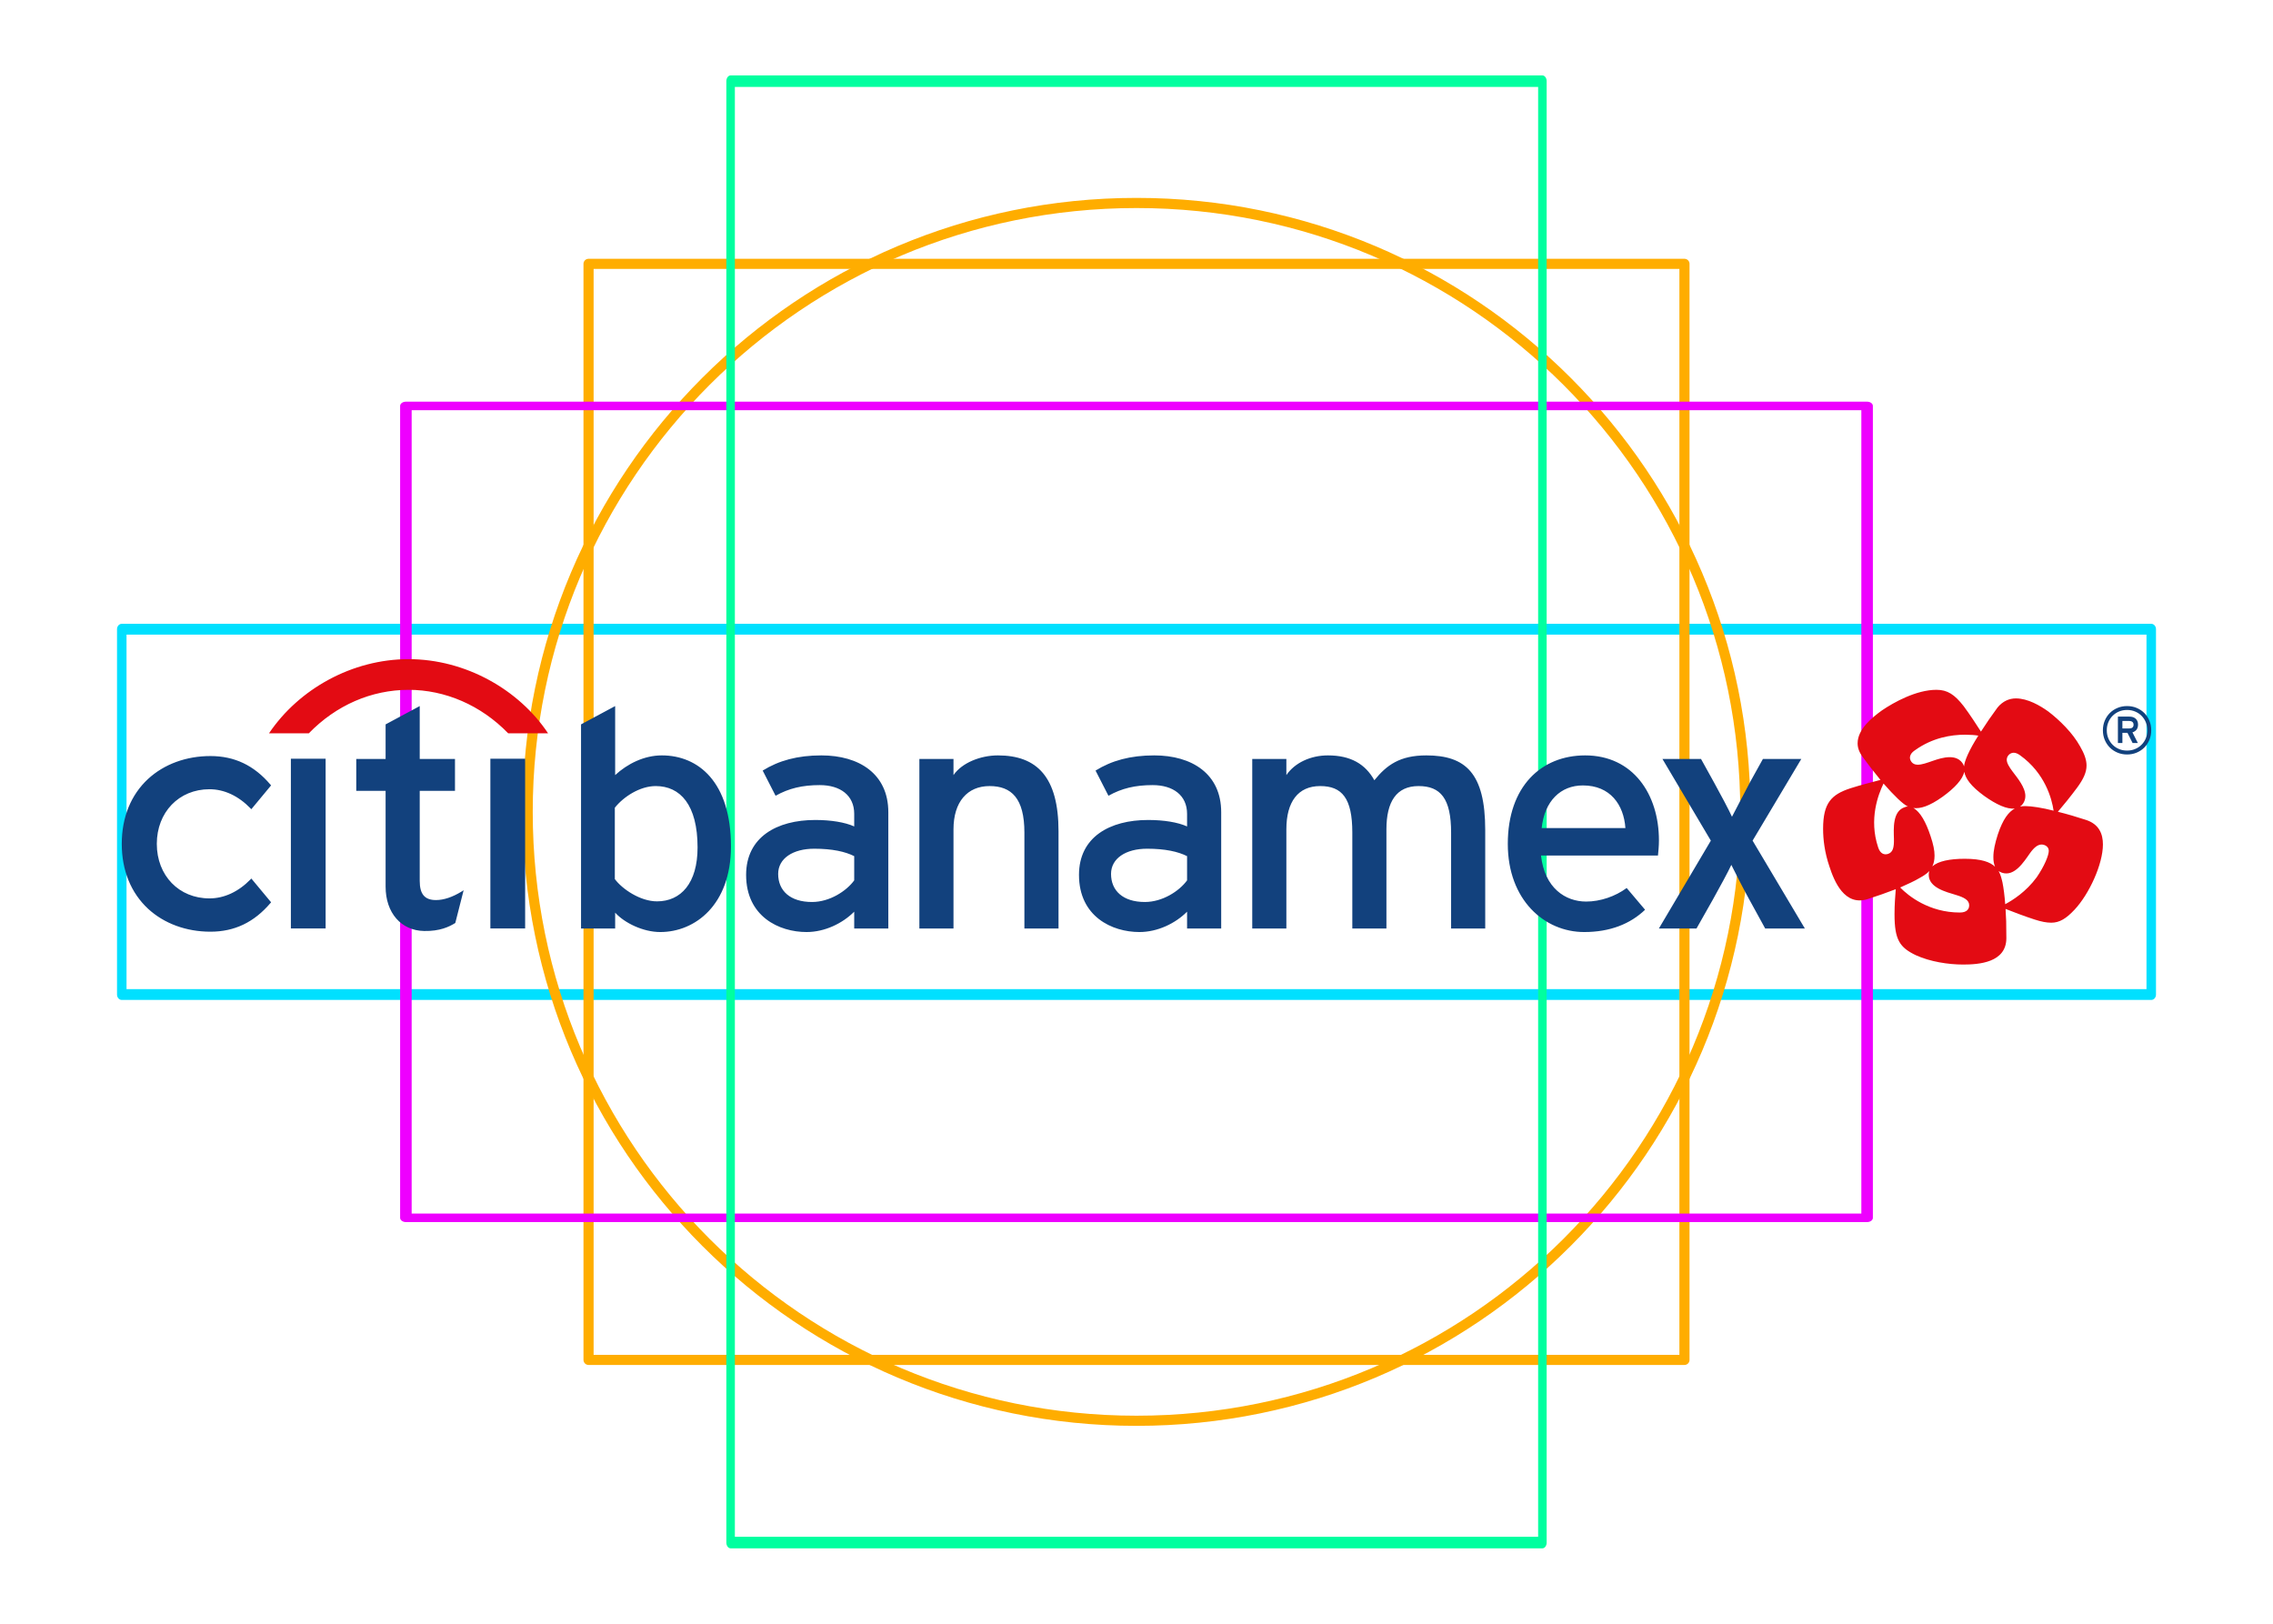
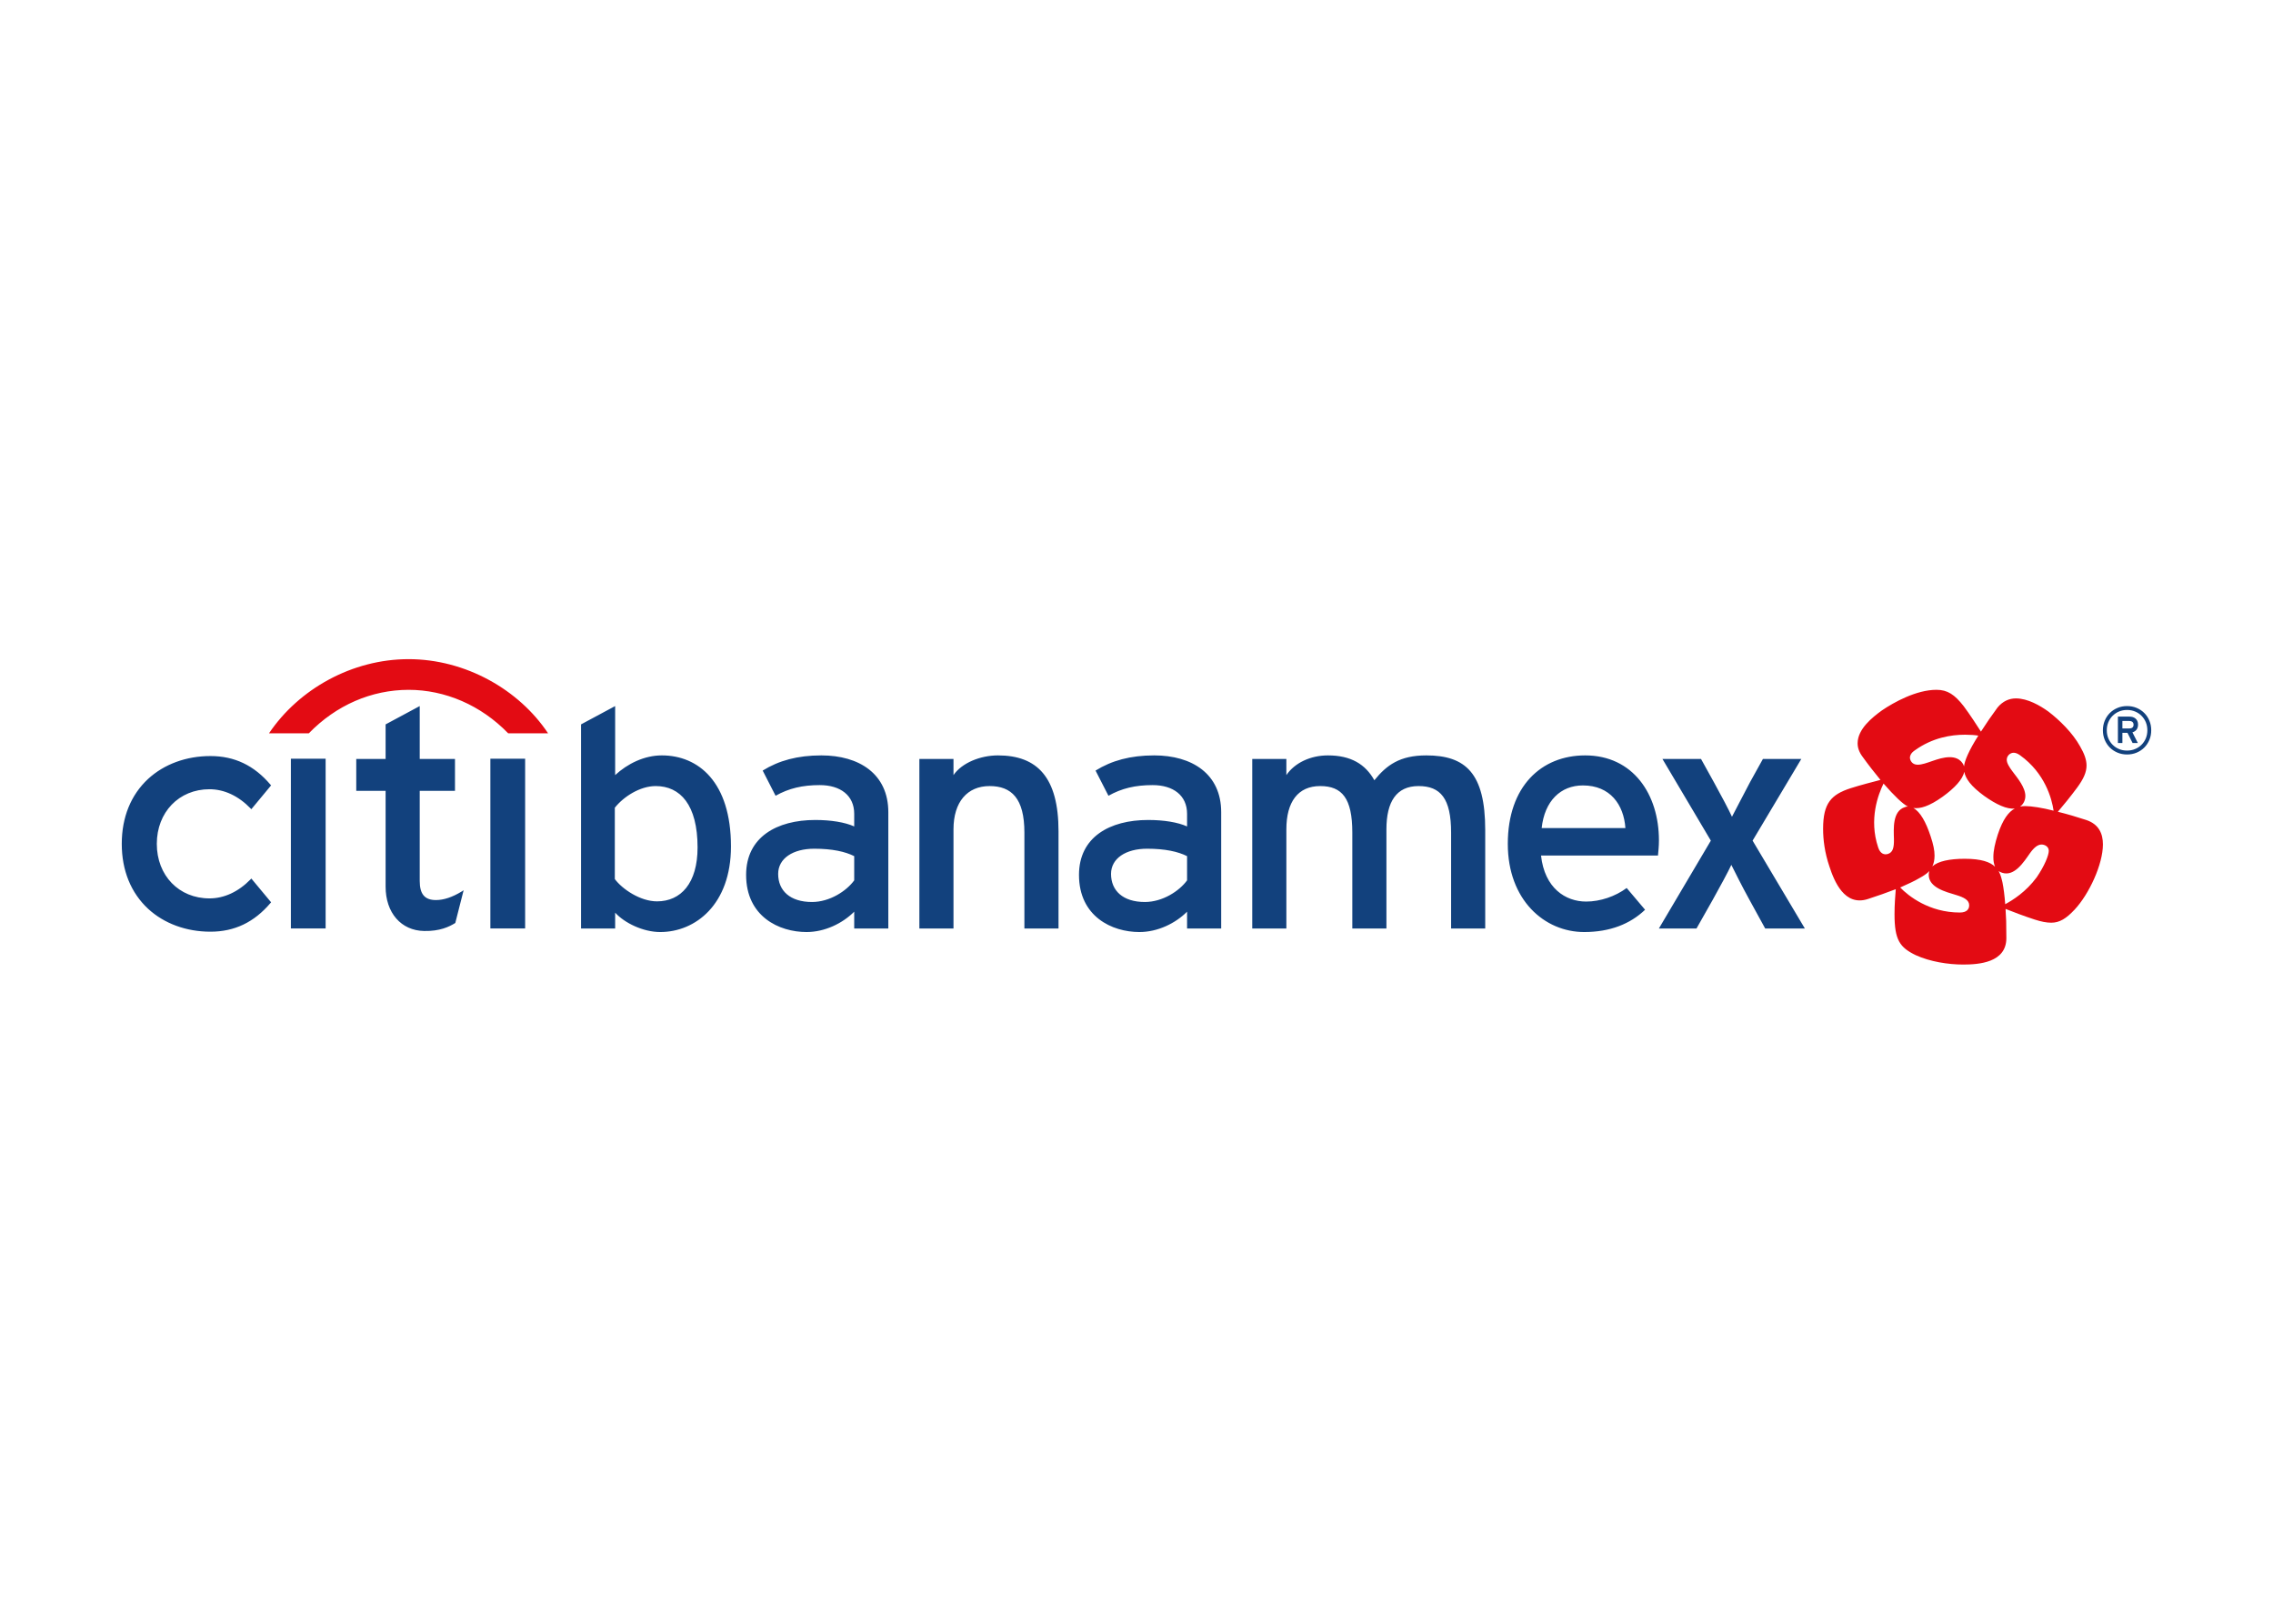
- <svg xmlns="http://www.w3.org/2000/svg" clip-rule="evenodd" fill-rule="evenodd" stroke-linecap="round" stroke-linejoin="round" stroke-miterlimit="1.5" viewBox="0 0 560 400">
-   <g fill="none">
-     <path d="m47.619 137.859h478.532v75.798h-478.532z" stroke="#00e0ff" stroke-width="2.24" transform="matrix(1.044866 0 0 1.187362 -19.75522 -8.688348)" />
-     <path d="m145.001 65h270.001v270.001h-270.001z" stroke="#ffad00" stroke-width="2.495" />
-     <circle cx="280.002" cy="200.001" r="150.001" stroke="#ffad00" stroke-width="2.499" />
-     <path d="m107.614 112.483h222.908v167.787h-222.908z" stroke="#e0f" stroke-width="1.76" transform="matrix(1.615016 0 0 1.191993 -73.79796 -34.07798)" />
-     <path d="m107.614 112.483h222.908v167.787h-222.908z" stroke="#00ff9f" stroke-width="1.76" transform="matrix(0 1.615016 -1.191993 0 514.08 -153.7983)" />
-   </g>
+ <svg xmlns="http://www.w3.org/2000/svg" clip-rule="evenodd" fill-rule="evenodd" stroke-linejoin="round" stroke-miterlimit="2" viewBox="0 0 560 400">
  <g fill-rule="nonzero" transform="matrix(3.03809 0 0 3.03809 136.776 -1508.99)">
    <path d="m127.999 555.454c0-.101-.034-.177-.097-.228-.066-.051-.147-.076-.245-.076h-.564v.609h.564c.098 0 .179-.023.245-.073.063-.05.097-.127.097-.232zm.363-.011c0 .17-.042.307-.124.413-.083.105-.194.178-.331.218l.439.864h-.426l-.417-.827h-.41v.827h-.364v-2.141h.935c.095 0 .184.011.269.037.083.027.158.065.222.118.061.052.112.119.15.201.039.081.057.179.057.291zm.755.462c0-.232-.042-.449-.123-.65-.084-.201-.201-.376-.35-.524-.147-.149-.322-.264-.524-.348-.2-.084-.416-.125-.647-.125-.236 0-.453.041-.651.125-.2.084-.373.2-.522.348s-.264.323-.348.524-.125.418-.125.65c0 .236.041.453.125.652.084.2.199.374.348.522.149.149.322.266.522.348.198.084.415.124.651.124.231 0 .447-.041.647-.124.202-.083.377-.2.524-.348.149-.148.266-.322.35-.522.081-.199.123-.416.123-.652zm.314 0c0 .279-.048.538-.149.777-.1.24-.236.447-.413.623-.174.175-.382.313-.62.413-.24.1-.498.15-.777.15s-.538-.05-.776-.15-.446-.238-.622-.413c-.174-.176-.313-.383-.413-.623-.1-.239-.149-.498-.149-.777s.05-.538.149-.777c.1-.24.239-.447.413-.623.176-.176.384-.313.622-.413s.497-.15.776-.15.537.05.777.15c.238.1.446.237.62.413.177.176.313.383.413.623.101.239.149.498.149.777zm-134.686 16.067v-13.76h2.82v13.76zm-2.329-2.993.161-.103-.676 2.654-.031.019c-.458.284-1.23.658-2.492.631-1.875-.03-3.128-1.478-3.128-3.597v-7.766h-2.38v-2.587h2.38v-2.802l2.767-1.486v4.288h2.859v2.587h-2.859v7.304c0 1.07.402 1.551 1.316 1.551.629 0 1.332-.233 2.083-.693zm-13.848 2.993v-13.76h2.818v13.76zm-10.872-6.857c0 2.572 1.794 4.422 4.27 4.422 1.191 0 2.343-.533 3.335-1.546l.06-.065 1.603 1.927-.043.051c-1.332 1.571-2.922 2.333-4.876 2.333-1.961 0-3.75-.657-5.051-1.853-1.396-1.294-2.14-3.118-2.14-5.269 0-2.158.744-3.978 2.14-5.27 1.301-1.195 3.09-1.85 5.051-1.85 1.954 0 3.544.757 4.876 2.33l.043.048-1.603 1.932-.06-.062c-.992-1.022-2.144-1.557-3.335-1.557-2.476 0-4.27 1.866-4.27 4.429zm133.646 6.862h-3.217l-1.307-2.384c-.549-.994-1.176-2.251-1.438-2.775-.235.524-.968 1.859-1.491 2.802l-1.333 2.357h-3.05l4.212-7.123-3.925-6.624h3.129l1.072 1.937c.549.995 1.203 2.226 1.438 2.75.288-.524.942-1.833 1.464-2.802l1.046-1.885h3.113l-3.951 6.624zm-21.342-8.144h6.79c-.131-1.885-1.225-3.456-3.447-3.456-1.804 0-3.108 1.257-3.343 3.456zm9.51.995c0 .497-.053.943-.079 1.231h-9.484c.288 2.644 1.983 3.735 3.657 3.735 1.15 0 2.373-.419 3.289-1.1l1.492 1.764c-1.203 1.152-2.846 1.807-4.938 1.807-3.217 0-6.194-2.593-6.194-7.149 0-4.661 2.716-7.174 6.273-7.174 3.895 0 5.983 3.168 5.983 6.886zm-14.088-.835v7.984h-2.767v-7.777c0-2.776-.863-3.771-2.641-3.771-1.804 0-2.604 1.283-2.604 3.509v8.039h-2.766v-7.777c0-2.776-.827-3.771-2.605-3.771-1.804 0-2.743 1.283-2.743 3.509v8.039h-2.767v-13.747h2.767v1.309c.679-.995 1.958-1.597 3.37-1.597 1.857 0 3.034.707 3.766 2.016.994-1.23 2.066-2.016 4.21-2.016 3.19 0 4.78 1.443 4.78 6.051zm-24.178 4.082v-1.964c-.732-.367-1.775-.602-3.24-.602-1.726 0-2.926.785-2.926 2.042 0 1.362.965 2.278 2.743 2.278 1.438 0 2.796-.89 3.423-1.754zm-2.663-10.133c3.059 0 5.43 1.493 5.43 4.608v9.427h-2.767v-1.362c-.94.942-2.377 1.65-3.868 1.65-2.222 0-4.897-1.257-4.897-4.635 0-3.064 2.492-4.451 5.604-4.451 1.281 0 2.404.183 3.161.523v-1.021c0-1.493-1.12-2.33-2.793-2.33-1.412 0-2.51.262-3.583.864l-1.046-2.042c1.307-.812 2.823-1.231 4.759-1.231zm-24.33 10.133v-1.964c-.732-.367-1.776-.602-3.24-.602-1.726 0-2.927.785-2.927 2.042 0 1.362.966 2.278 2.744 2.278 1.438 0 2.796-.89 3.423-1.754zm-2.664-10.133c3.06 0 5.43 1.493 5.43 4.608v9.427h-2.766v-1.362c-.942.942-2.377 1.65-3.868 1.65-2.222 0-4.898-1.257-4.898-4.635 0-3.064 2.492-4.451 5.604-4.451 1.281 0 2.404.183 3.162.523v-1.021c0-1.493-1.12-2.33-2.794-2.33-1.411 0-2.51.262-3.582.864l-1.046-2.042c1.307-.812 2.823-1.231 4.758-1.231zm19.232 6.153v7.882h-2.767v-7.777c0-2.776-1.046-3.771-2.824-3.771-1.804 0-2.926 1.283-2.926 3.509v8.039h-2.767v-13.747h2.767v1.309c.68-.995 2.19-1.597 3.602-1.597 3.189 0 4.915 1.775 4.915 6.153zm-32.559 5.682c1.934 0 3.288-1.467 3.288-4.373 0-3.456-1.406-4.975-3.393-4.975-1.281 0-2.61.864-3.317 1.755v5.786c.601.812 2.062 1.807 3.422 1.807zm.391-11.835c2.956 0 5.605 2.147 5.605 7.383 0 4.714-2.885 6.94-5.735 6.94-1.386 0-2.899-.734-3.656-1.572v1.284h-2.767v-16.549l2.767-1.486v5.597c.993-.916 2.349-1.597 3.786-1.597z" fill="#12417d" />
    <path d="m-.576 556.15h-3.235c-2.213-2.283-5.119-3.525-8.08-3.525-3.012.007-5.867 1.242-8.085 3.525h-3.229c2.422-3.6 6.754-6.012 11.314-6.012 4.629-.001 8.97 2.484 11.315 6.012m122.437 6.363c.741.182 1.537.416 2.289.664 1.051.344 1.364 1.133 1.364 1.985 0 1.6-1.114 4.024-2.3 5.289-.675.72-1.213 1.057-1.889 1.057-.391 0-.82-.086-1.349-.257-.807-.258-1.797-.638-2.358-.86.048.75.065 1.116.065 2.366 0 1.995-2.243 2.144-3.506 2.144-1.207 0-2.683-.231-3.839-.759-1.303-.63-1.724-1.241-1.724-3.321 0-.834.057-1.423.1-2.03-.714.274-1.489.55-2.247.793-1.916.629-2.745-1.442-3.134-2.638-.383-1.128-.511-2.164-.511-3.055 0-2.075.655-2.778 2.236-3.289.804-.257 1.828-.519 2.416-.672-.475-.577-.982-1.224-1.446-1.87-.287-.379-.407-.749-.407-1.097 0-1.155 1.185-2.1 1.97-2.668.976-.663 2.792-1.671 4.425-1.671.89 0 1.47.382 2.206 1.326.501.672 1.073 1.549 1.4 2.063.405-.633.868-1.31 1.34-1.947.431-.527.959-.745 1.497-.745.96 0 1.96.584 2.621 1.058.907.689 1.979 1.74 2.582 2.831.344.595.523 1.083.523 1.552 0 .551-.248 1.096-.764 1.797-.496.673-1.164 1.494-1.56 1.954zm-2.645-.46c.507 0 1.408.141 2.298.372-.142-.972-.698-3.046-2.723-4.496-.198-.14-.366-.202-.517-.202-.3 0-.559.268-.559.563 0 .274.194.589.478.968.392.519 1.031 1.277 1.031 1.979 0 .454-.266.744-.428.857.139-.03.277-.041.42-.041zm.924 5.778c.632-.92.983-1.783.983-2.151 0-.361-.351-.511-.58-.511-.32 0-.617.245-.948.706-.492.702-1.254 1.911-2.252 1.585-.11-.04-.216-.081-.286-.139.162.29.238.613.311.921.092.456.171 1.074.223 1.766.611-.33 1.677-.996 2.549-2.177zm-3.375-.863c-.092-.218-.14-.482-.135-.79 0-.511.129-1.1.357-1.816.416-1.258.887-1.849 1.382-2.112-.631.077-1.503-.321-2.49-1.028-1.084-.788-1.508-1.411-1.611-1.953-.119.614-.779 1.319-1.756 2.026-1.098.785-1.826.987-2.372.912.552.301 1.022 1.137 1.398 2.283.224.669.322 1.151.322 1.576 0 .369-.067.647-.179.875.468-.424 1.417-.616 2.626-.616 1.349 0 2.065.264 2.458.643zm-2.854 3.715c.568 0 .757-.278.757-.589 0-.418-.414-.639-1.064-.834-.822-.25-2.215-.592-2.215-1.636 0-.11.015-.216.048-.302-.231.245-.523.411-.803.569-.395.238-.962.493-1.561.761.652.674 2.336 2.031 4.838 2.031zm-5.344-5.95c-.023-.851-.127-2.274.881-2.592.1-.047.174-.057.253-.048-.416-.206-1.106-.871-1.979-1.869-.425.877-1.204 2.882-.436 5.175.169.527.501.627.798.532.411-.133.493-.534.483-1.198zm1.68-7.191c-.287.198-.384.408-.384.578 0 .177.14.578.627.578.702 0 1.64-.612 2.607-.612.906 0 1.125.645 1.157.743.027-.417.396-1.302 1.156-2.49-.269-.045-.643-.074-1.077-.074-1.127 0-2.636.233-4.086 1.277z" fill="#e30b13" />
  </g>
</svg>
